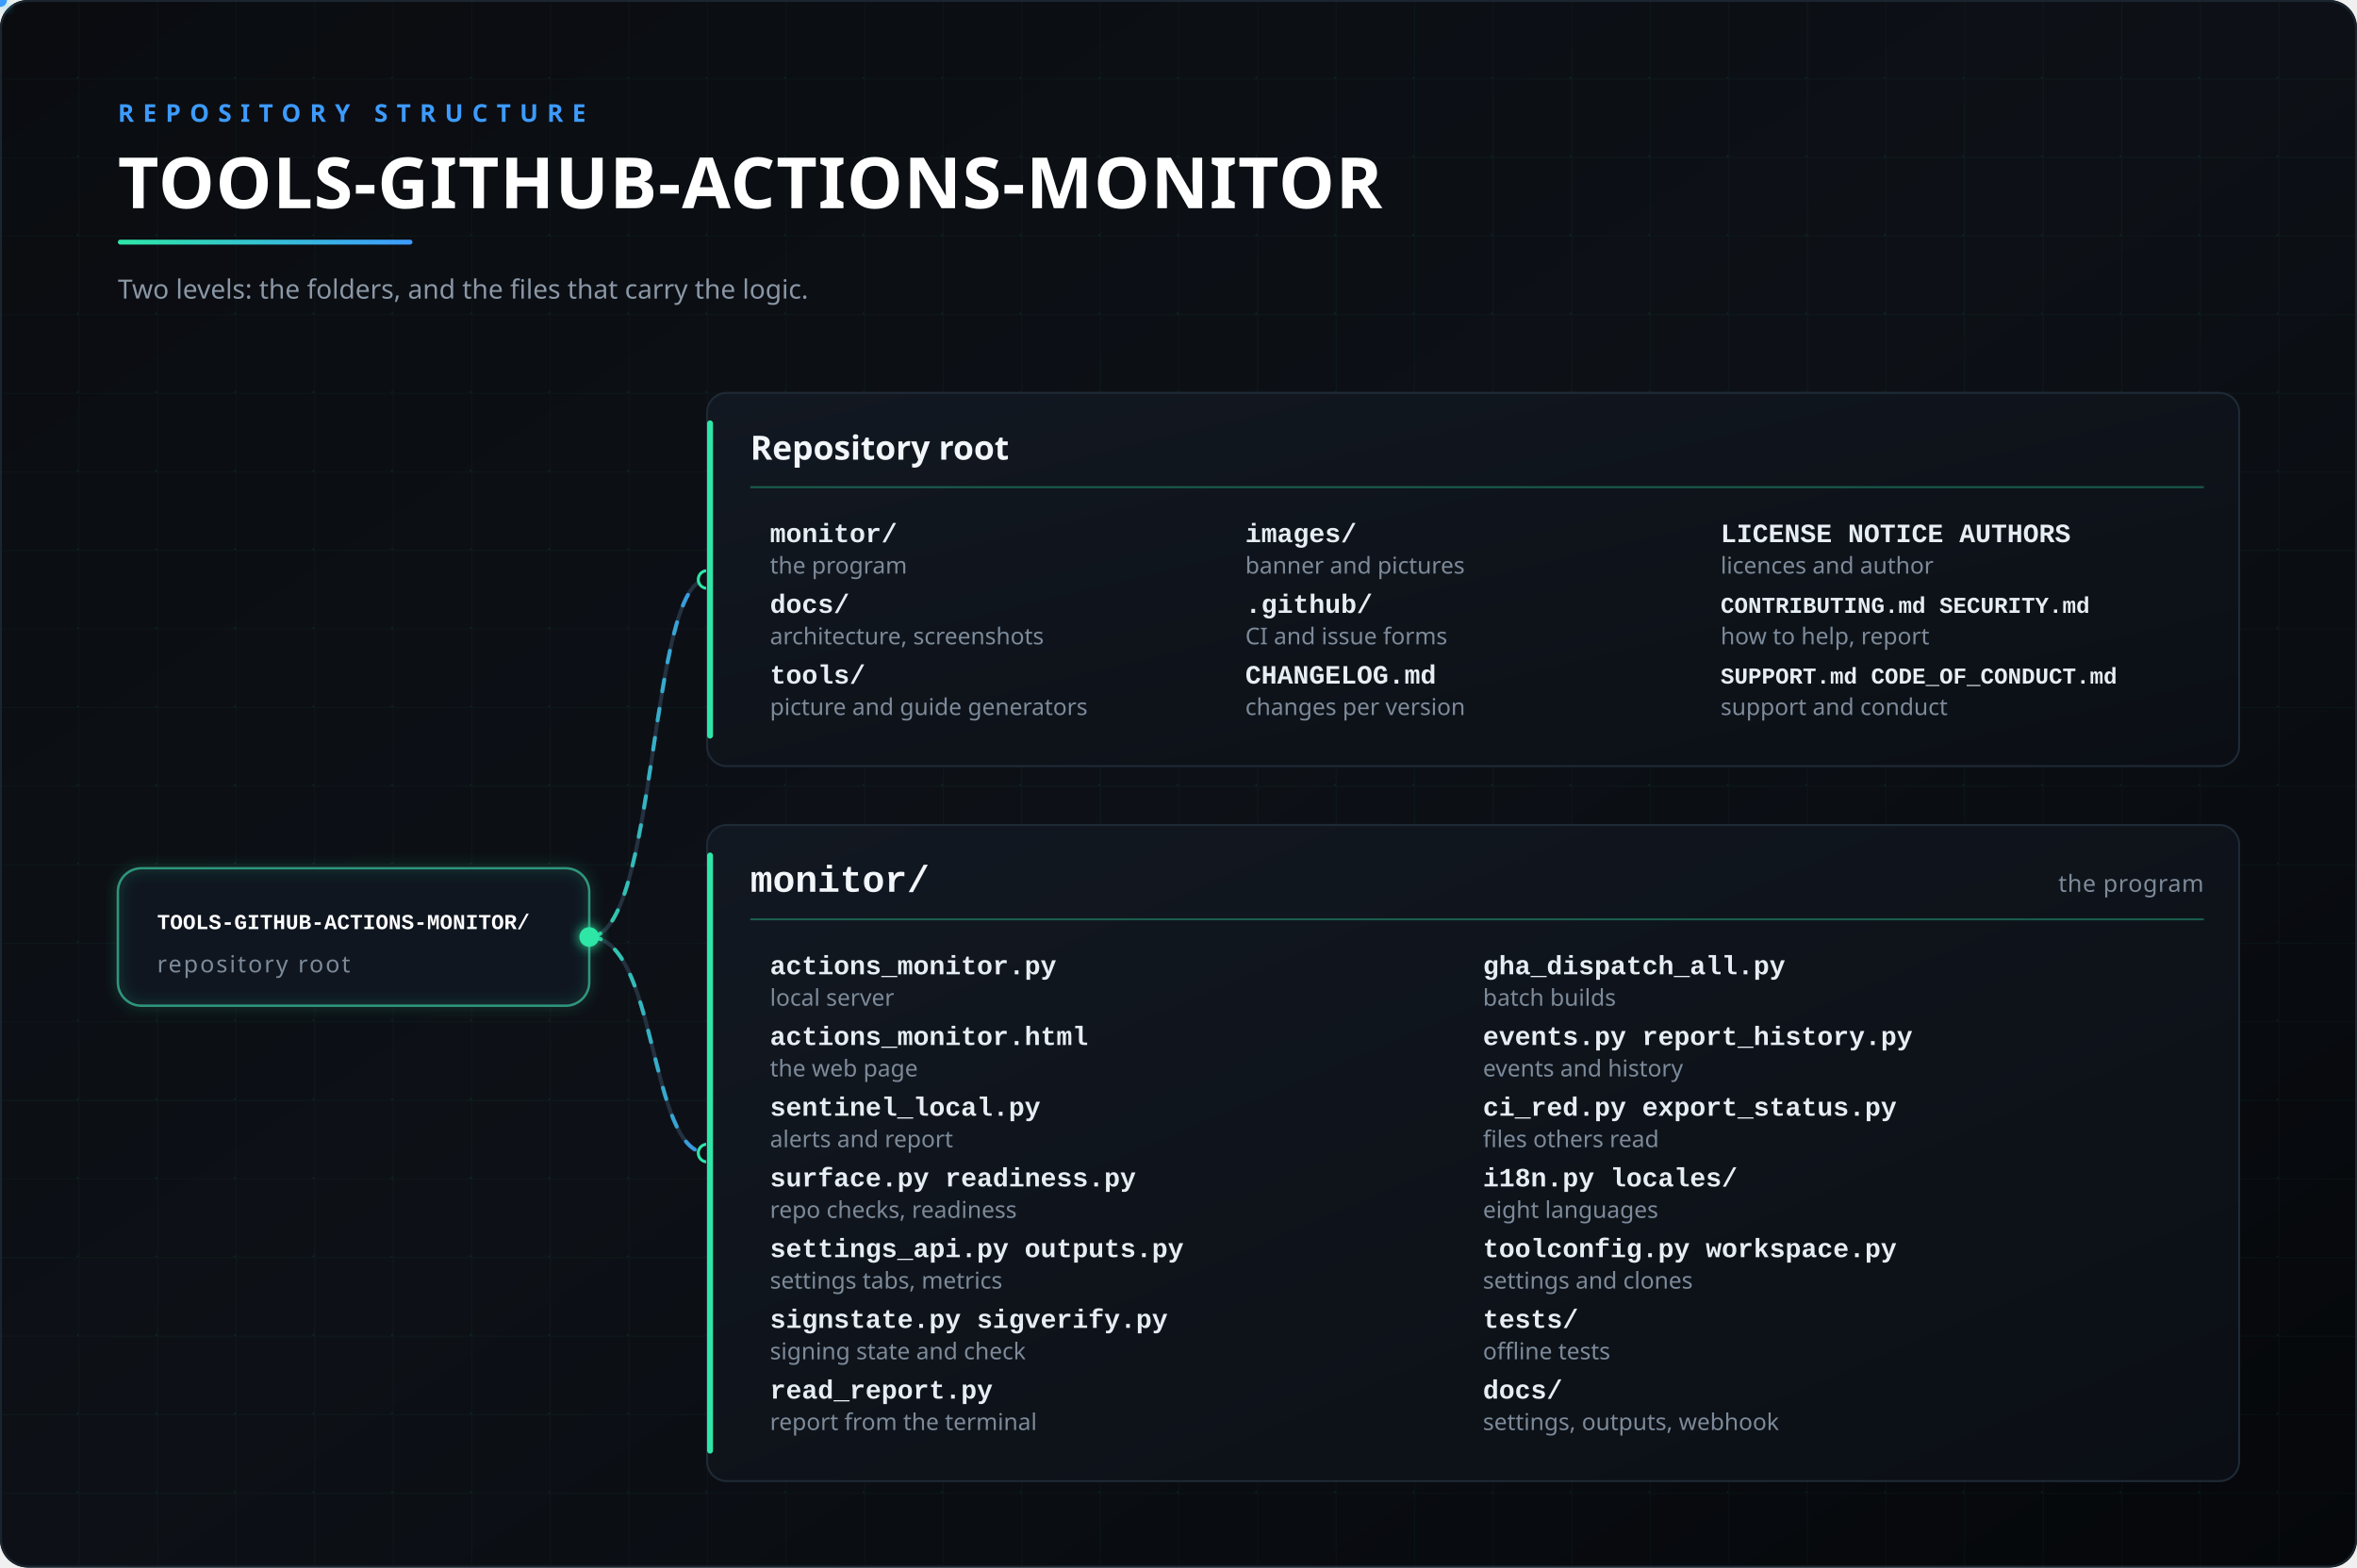
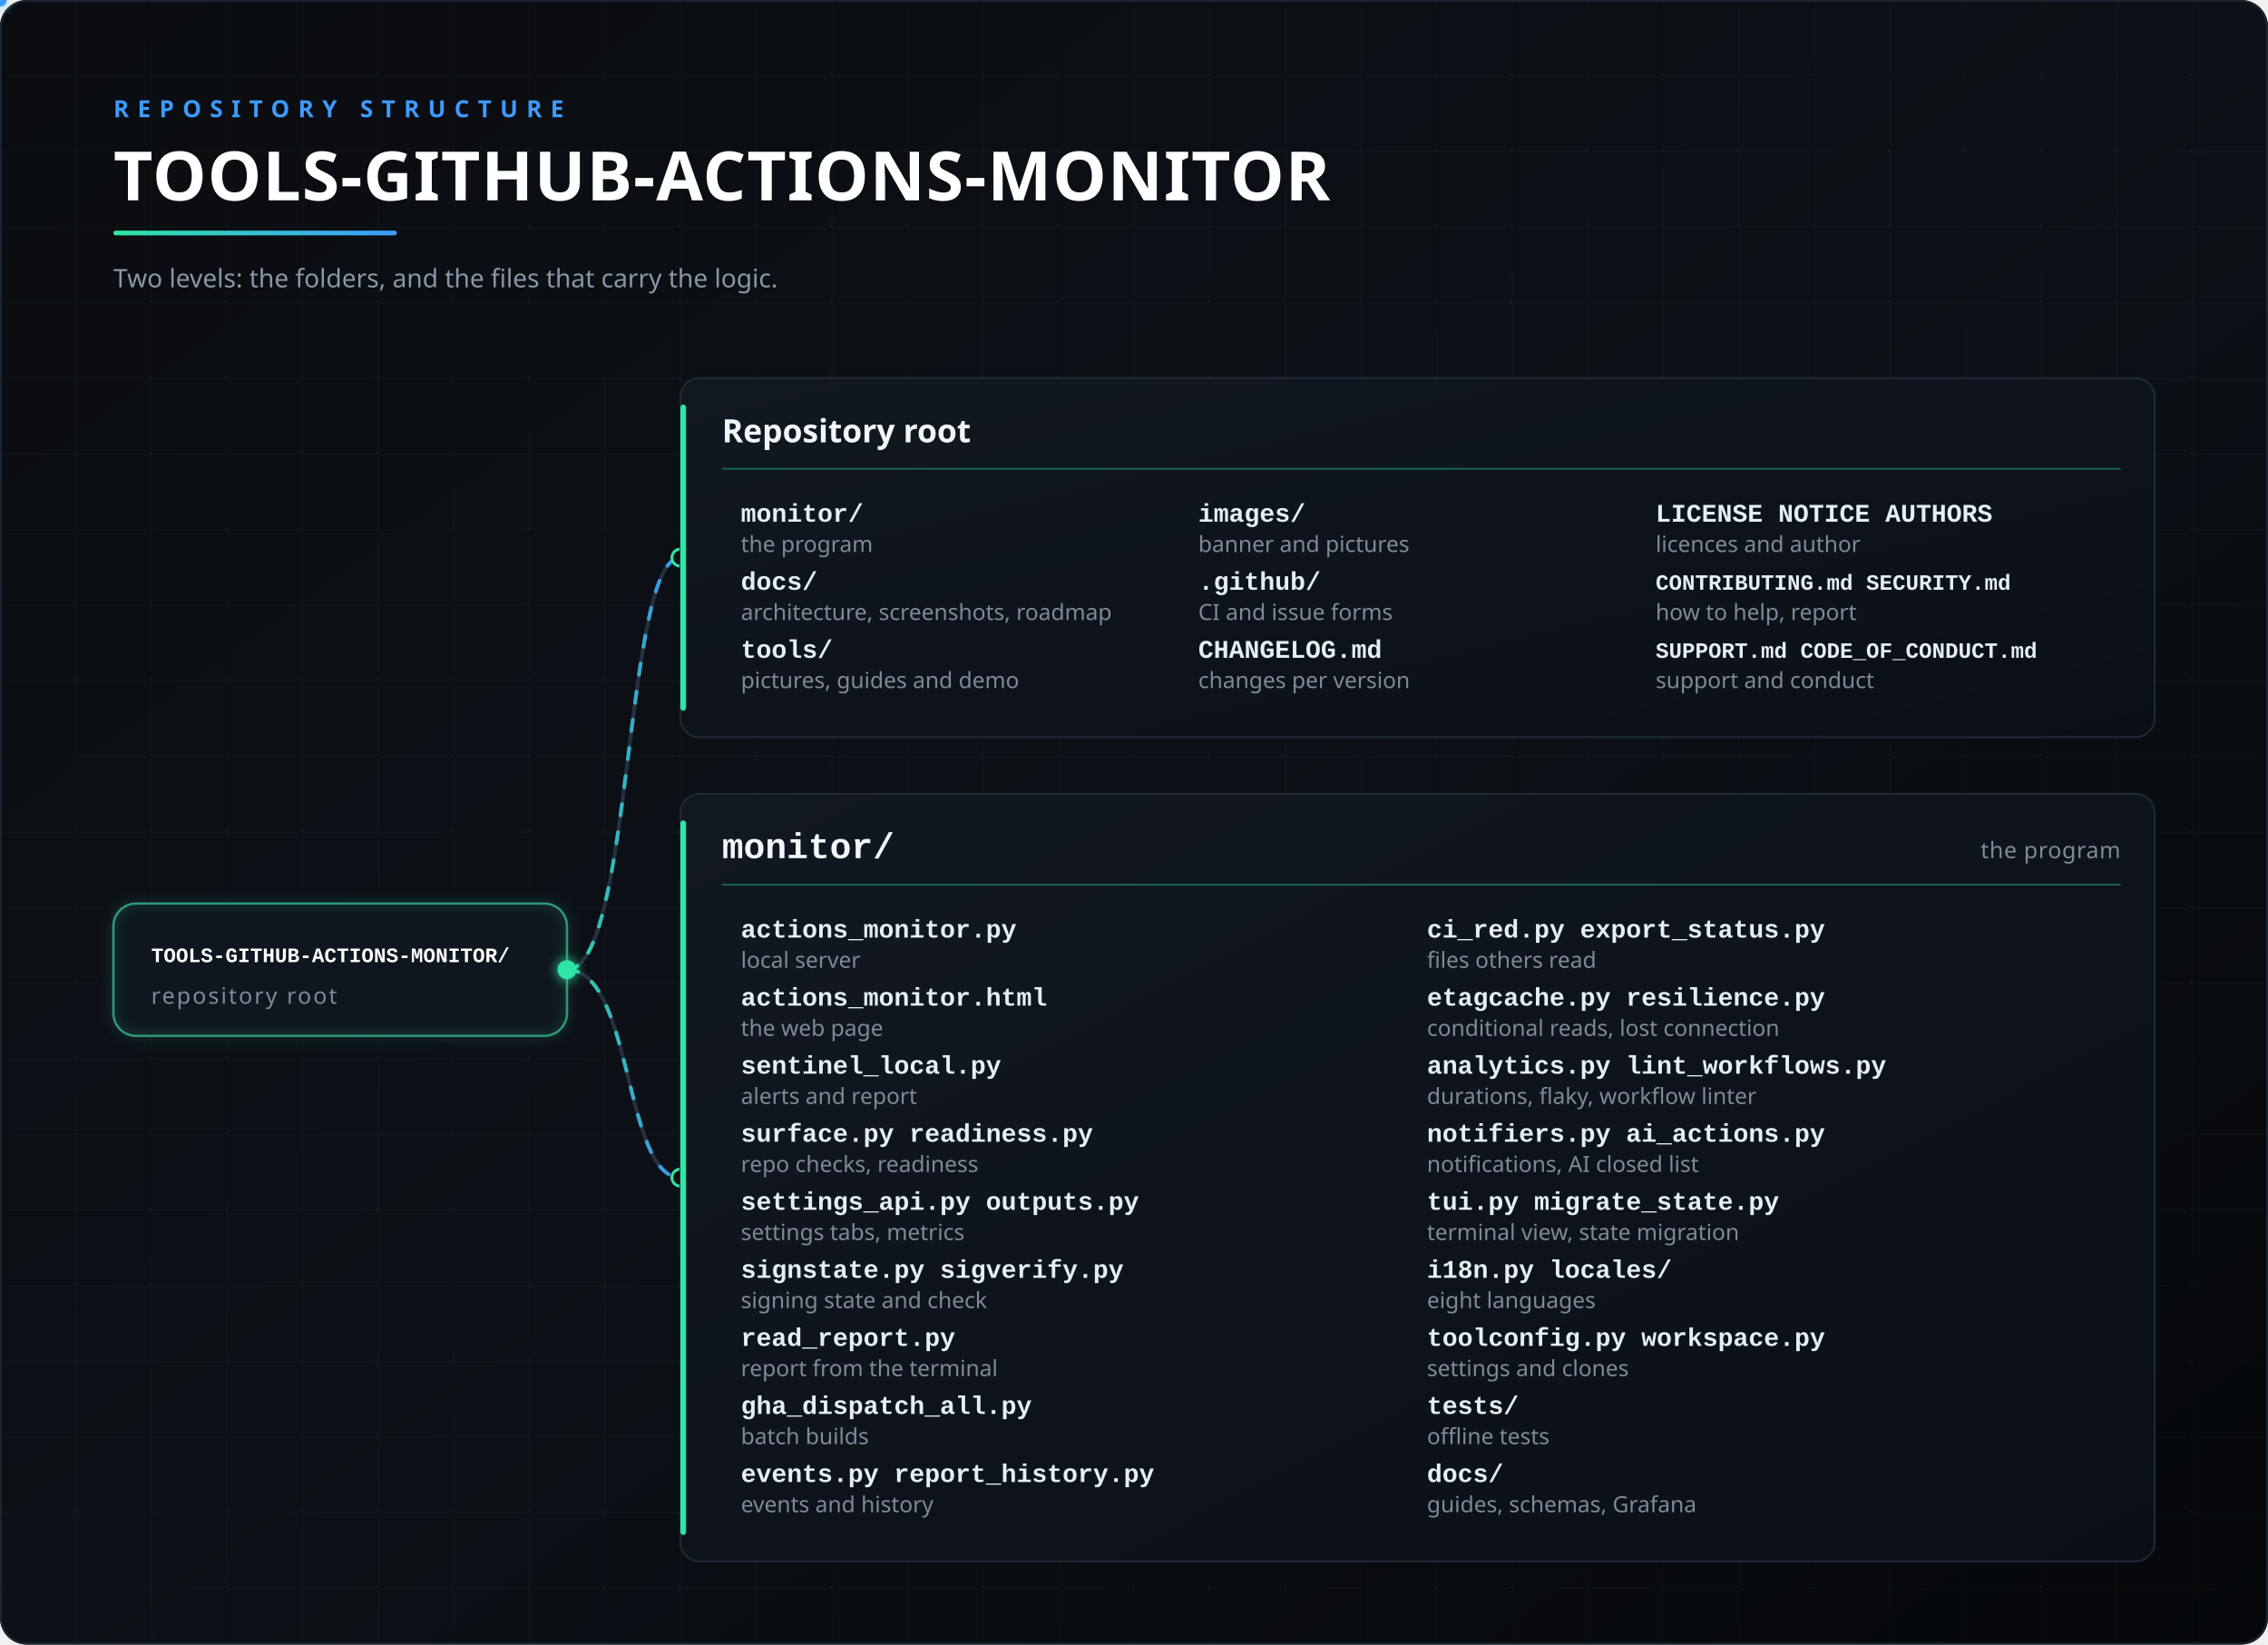
- <svg xmlns="http://www.w3.org/2000/svg" viewBox="0 0 1200 798" width="100%" role="img" aria-labelledby="t d">
+ <svg xmlns="http://www.w3.org/2000/svg" viewBox="0 0 1200 870" width="100%" role="img" aria-labelledby="t d">
  <defs>
    <linearGradient id="bg" x1="0" y1="0" x2="1" y2="1">
      <stop offset="0" stop-color="#0A0C10" />
      <stop offset="0.5" stop-color="#0D1117" />
      <stop offset="1" stop-color="#05070A" />
    </linearGradient>
    <linearGradient id="card" x1="0" y1="0" x2="1" y2="1">
      <stop offset="0" stop-color="#121821" />
      <stop offset="1" stop-color="#0B0F15" />
    </linearGradient>
    <linearGradient id="line" x1="0" y1="0" x2="1" y2="0">
      <stop offset="0" stop-color="#2EE6A6" />
      <stop offset="1" stop-color="#3D9BFF" />
    </linearGradient>
    <filter id="glow" x="-50%" y="-50%" width="200%" height="200%">
      <feGaussianBlur stdDeviation="3" result="b" />
      <feMerge>
        <feMergeNode in="b" />
        <feMergeNode in="SourceGraphic" />
      </feMerge>
    </filter>
    <pattern id="grid" width="40" height="40" patternUnits="userSpaceOnUse">
      <path d="M40 0H0V40" fill="none" stroke="#2EE6A6" stroke-opacity="0.035" />
      <circle cx="40" cy="40" r="1" fill="#2EE6A6" fill-opacity="0.09" />
    </pattern>
  </defs>
-   <rect width="1200" height="798" rx="14" fill="url(#bg)" />
-   <rect width="1200" height="798" rx="14" fill="url(#grid)" />
-   <rect x="0.5" y="0.5" width="1199" height="797" rx="14" fill="none" stroke="#1B2530" />
+   <rect width="1200" height="870" rx="14" fill="url(#bg)" />
+   <rect width="1200" height="870" rx="14" fill="url(#grid)" />
+   <rect x="0.5" y="0.5" width="1199" height="869" rx="14" fill="none" stroke="#1B2530" />
  <text x="60" y="62" font-family="'Segoe UI','Noto Sans','Noto Sans CJK SC','Microsoft YaHei','Yu Gothic','Helvetica Neue',Helvetica,Arial,sans-serif" font-size="12.5" font-weight="600" fill="#3D9BFF" text-anchor="start" letter-spacing="4.5">REPOSITORY STRUCTURE</text>
  <text x="60" y="106" font-family="'Segoe UI','Noto Sans','Noto Sans CJK SC','Microsoft YaHei','Yu Gothic','Helvetica Neue',Helvetica,Arial,sans-serif" font-size="36" font-weight="700" fill="#FFFFFF" text-anchor="start" letter-spacing="0.5">TOOLS-GITHUB-ACTIONS-MONITOR</text>
  <rect x="60" y="122" width="150" height="2.5" rx="1.25" fill="url(#line)">
    <animate attributeName="width" values="40;150;150" keyTimes="0;0.4;1" dur="3s" repeatCount="indefinite" />
  </rect>
  <text x="60" y="152" font-family="'Segoe UI','Noto Sans','Noto Sans CJK SC','Microsoft YaHei','Yu Gothic','Helvetica Neue',Helvetica,Arial,sans-serif" font-size="13.5" font-weight="400" fill="#8A97A6" text-anchor="start">Two levels: the folders, and the files that carry the logic.</text>
-   <path id="c0" d="M300,477 C335,477 330,295 360,295" fill="none" stroke="#243140" stroke-width="2" />
-   <path d="M300,477 C335,477 330,295 360,295" fill="none" stroke="url(#line)" stroke-width="2" stroke-linecap="round" stroke-dasharray="6 9" opacity="0.9">
+   <path id="c0" d="M300,513 C335,513 330,295 360,295" fill="none" stroke="#243140" stroke-width="2" />
+   <path d="M300,513 C335,513 330,295 360,295" fill="none" stroke="url(#line)" stroke-width="2" stroke-linecap="round" stroke-dasharray="6 9" opacity="0.9">
    <animate attributeName="stroke-dashoffset" from="0" to="-30" dur="1.6s" repeatCount="indefinite" />
  </path>
  <circle cx="360" cy="295" r="4.5" fill="#0D1117" stroke="#2EE6A6" stroke-width="1.5" />
-   <path id="c1" d="M300,477 C335,477 330,587 360,587" fill="none" stroke="#243140" stroke-width="2" />
-   <path d="M300,477 C335,477 330,587 360,587" fill="none" stroke="url(#line)" stroke-width="2" stroke-linecap="round" stroke-dasharray="6 9" opacity="0.9">
+   <path id="c1" d="M300,513 C335,513 330,623 360,623" fill="none" stroke="#243140" stroke-width="2" />
+   <path d="M300,513 C335,513 330,623 360,623" fill="none" stroke="url(#line)" stroke-width="2" stroke-linecap="round" stroke-dasharray="6 9" opacity="0.9">
    <animate attributeName="stroke-dashoffset" from="0" to="-30" dur="1.6s" repeatCount="indefinite" />
  </path>
-   <circle cx="360" cy="587" r="4.5" fill="#0D1117" stroke="#2EE6A6" stroke-width="1.5" />
+   <circle cx="360" cy="623" r="4.5" fill="#0D1117" stroke="#2EE6A6" stroke-width="1.5" />
  <circle r="3.5" fill="#2EE6A6" filter="url(#glow)">
    <animateMotion dur="3.4s" repeatCount="indefinite">
      <mpath href="#c0" />
    </animateMotion>
  </circle>
  <circle r="3.5" fill="#3D9BFF" filter="url(#glow)">
    <animateMotion dur="4.2s" repeatCount="indefinite">
      <mpath href="#c1" />
    </animateMotion>
  </circle>
-   <rect x="60" y="442" width="240" height="70" rx="12" fill="#0F1620" stroke="#2A3A4C" stroke-width="1.2" />
-   <rect x="60" y="442" width="240" height="70" rx="12" fill="none" stroke="#2EE6A6" stroke-opacity="0.5" stroke-width="1.2" filter="url(#glow)">
+   <rect x="60" y="478" width="240" height="70" rx="12" fill="#0F1620" stroke="#2A3A4C" stroke-width="1.2" />
+   <rect x="60" y="478" width="240" height="70" rx="12" fill="none" stroke="#2EE6A6" stroke-opacity="0.5" stroke-width="1.2" filter="url(#glow)">
    <animate attributeName="stroke-opacity" values="0.15;0.6;0.15" dur="3.6s" repeatCount="indefinite" />
  </rect>
-   <text x="80" y="473" font-family="'JetBrains Mono','Cascadia Code','SFMono-Regular',Consolas,'Liberation Mono',monospace" font-size="10.9" font-weight="700" fill="#FFFFFF" text-anchor="start">TOOLS-GITHUB-ACTIONS-MONITOR/</text>
-   <text x="80" y="495" font-family="'Segoe UI','Noto Sans','Noto Sans CJK SC','Microsoft YaHei','Yu Gothic','Helvetica Neue',Helvetica,Arial,sans-serif" font-size="12" font-weight="400" fill="#7D8A99" text-anchor="start" letter-spacing="1">repository root</text>
-   <circle cx="300" cy="477" r="5" fill="#2EE6A6" filter="url(#glow)" />
+   <text x="80" y="509" font-family="'JetBrains Mono','Cascadia Code','SFMono-Regular',Consolas,'Liberation Mono',monospace" font-size="10.9" font-weight="700" fill="#FFFFFF" text-anchor="start">TOOLS-GITHUB-ACTIONS-MONITOR/</text>
+   <text x="80" y="531" font-family="'Segoe UI','Noto Sans','Noto Sans CJK SC','Microsoft YaHei','Yu Gothic','Helvetica Neue',Helvetica,Arial,sans-serif" font-size="12" font-weight="400" fill="#7D8A99" text-anchor="start" letter-spacing="1">repository root</text>
+   <circle cx="300" cy="513" r="5" fill="#2EE6A6" filter="url(#glow)" />
  <rect x="360" y="200" width="780" height="190" rx="10" fill="url(#card)" stroke="#1E2A36" stroke-width="1" />
  <rect x="360" y="214" width="3" height="162" rx="1.5" fill="#2EE6A6">
    <animate attributeName="opacity" values="0.55;1;0.55" dur="4s" begin="0s" repeatCount="indefinite" />
  </rect>
  <text x="382" y="234" font-family="'Segoe UI','Noto Sans','Noto Sans CJK SC','Microsoft YaHei','Yu Gothic','Helvetica Neue',Helvetica,Arial,sans-serif" font-size="17" font-weight="700" fill="#F2F6FA" text-anchor="start">Repository root</text>
  <line x1="382" y1="248" x2="1122" y2="248" stroke="#2EE6A6" stroke-opacity="0.35" stroke-width="1" />
  <text x="392" y="276" font-family="'JetBrains Mono','Cascadia Code','SFMono-Regular',Consolas,'Liberation Mono',monospace" font-size="13.5" font-weight="600" fill="#E6EDF3" text-anchor="start">monitor/</text>
  <text x="392" y="292" font-family="'Segoe UI','Noto Sans','Noto Sans CJK SC','Microsoft YaHei','Yu Gothic','Helvetica Neue',Helvetica,Arial,sans-serif" font-size="11.8" font-weight="400" fill="#7D8A99" text-anchor="start">the program</text>
  <text x="392" y="312" font-family="'JetBrains Mono','Cascadia Code','SFMono-Regular',Consolas,'Liberation Mono',monospace" font-size="13.5" font-weight="600" fill="#E6EDF3" text-anchor="start">docs/</text>
-   <text x="392" y="328" font-family="'Segoe UI','Noto Sans','Noto Sans CJK SC','Microsoft YaHei','Yu Gothic','Helvetica Neue',Helvetica,Arial,sans-serif" font-size="11.8" font-weight="400" fill="#7D8A99" text-anchor="start">architecture, screenshots</text>
+   <text x="392" y="328" font-family="'Segoe UI','Noto Sans','Noto Sans CJK SC','Microsoft YaHei','Yu Gothic','Helvetica Neue',Helvetica,Arial,sans-serif" font-size="11.8" font-weight="400" fill="#7D8A99" text-anchor="start">architecture, screenshots, roadmap</text>
  <text x="392" y="348" font-family="'JetBrains Mono','Cascadia Code','SFMono-Regular',Consolas,'Liberation Mono',monospace" font-size="13.5" font-weight="600" fill="#E6EDF3" text-anchor="start">tools/</text>
-   <text x="392" y="364" font-family="'Segoe UI','Noto Sans','Noto Sans CJK SC','Microsoft YaHei','Yu Gothic','Helvetica Neue',Helvetica,Arial,sans-serif" font-size="11.8" font-weight="400" fill="#7D8A99" text-anchor="start">picture and guide generators</text>
+   <text x="392" y="364" font-family="'Segoe UI','Noto Sans','Noto Sans CJK SC','Microsoft YaHei','Yu Gothic','Helvetica Neue',Helvetica,Arial,sans-serif" font-size="11.8" font-weight="400" fill="#7D8A99" text-anchor="start">pictures, guides and demo</text>
  <text x="634" y="276" font-family="'JetBrains Mono','Cascadia Code','SFMono-Regular',Consolas,'Liberation Mono',monospace" font-size="13.5" font-weight="600" fill="#E6EDF3" text-anchor="start">images/</text>
  <text x="634" y="292" font-family="'Segoe UI','Noto Sans','Noto Sans CJK SC','Microsoft YaHei','Yu Gothic','Helvetica Neue',Helvetica,Arial,sans-serif" font-size="11.8" font-weight="400" fill="#7D8A99" text-anchor="start">banner and pictures</text>
  <text x="634" y="312" font-family="'JetBrains Mono','Cascadia Code','SFMono-Regular',Consolas,'Liberation Mono',monospace" font-size="13.5" font-weight="600" fill="#E6EDF3" text-anchor="start">.github/</text>
  <text x="634" y="328" font-family="'Segoe UI','Noto Sans','Noto Sans CJK SC','Microsoft YaHei','Yu Gothic','Helvetica Neue',Helvetica,Arial,sans-serif" font-size="11.8" font-weight="400" fill="#7D8A99" text-anchor="start">CI and issue forms</text>
  <text x="634" y="348" font-family="'JetBrains Mono','Cascadia Code','SFMono-Regular',Consolas,'Liberation Mono',monospace" font-size="13.5" font-weight="600" fill="#E6EDF3" text-anchor="start">CHANGELOG.md</text>
  <text x="634" y="364" font-family="'Segoe UI','Noto Sans','Noto Sans CJK SC','Microsoft YaHei','Yu Gothic','Helvetica Neue',Helvetica,Arial,sans-serif" font-size="11.8" font-weight="400" fill="#7D8A99" text-anchor="start">changes per version</text>
  <text x="876" y="276" font-family="'JetBrains Mono','Cascadia Code','SFMono-Regular',Consolas,'Liberation Mono',monospace" font-size="13.5" font-weight="600" fill="#E6EDF3" text-anchor="start">LICENSE  NOTICE  AUTHORS</text>
  <text x="876" y="292" font-family="'Segoe UI','Noto Sans','Noto Sans CJK SC','Microsoft YaHei','Yu Gothic','Helvetica Neue',Helvetica,Arial,sans-serif" font-size="11.8" font-weight="400" fill="#7D8A99" text-anchor="start">licences and author</text>
  <text x="876" y="312" font-family="'JetBrains Mono','Cascadia Code','SFMono-Regular',Consolas,'Liberation Mono',monospace" font-size="11.6" font-weight="600" fill="#E6EDF3" text-anchor="start">CONTRIBUTING.md  SECURITY.md</text>
  <text x="876" y="328" font-family="'Segoe UI','Noto Sans','Noto Sans CJK SC','Microsoft YaHei','Yu Gothic','Helvetica Neue',Helvetica,Arial,sans-serif" font-size="11.8" font-weight="400" fill="#7D8A99" text-anchor="start">how to help, report</text>
  <text x="876" y="348" font-family="'JetBrains Mono','Cascadia Code','SFMono-Regular',Consolas,'Liberation Mono',monospace" font-size="11.6" font-weight="600" fill="#E6EDF3" text-anchor="start">SUPPORT.md  CODE_OF_CONDUCT.md</text>
  <text x="876" y="364" font-family="'Segoe UI','Noto Sans','Noto Sans CJK SC','Microsoft YaHei','Yu Gothic','Helvetica Neue',Helvetica,Arial,sans-serif" font-size="11.8" font-weight="400" fill="#7D8A99" text-anchor="start">support and conduct</text>
-   <rect x="360" y="420" width="780" height="334" rx="10" fill="url(#card)" stroke="#1E2A36" stroke-width="1" />
-   <rect x="360" y="434" width="3" height="306" rx="1.5" fill="#2EE6A6">
+   <rect x="360" y="420" width="780" height="406" rx="10" fill="url(#card)" stroke="#1E2A36" stroke-width="1" />
+   <rect x="360" y="434" width="3" height="378" rx="1.5" fill="#2EE6A6">
    <animate attributeName="opacity" values="0.55;1;0.55" dur="4s" begin="0.6s" repeatCount="indefinite" />
  </rect>
  <text x="382" y="454" font-family="'JetBrains Mono','Cascadia Code','SFMono-Regular',Consolas,'Liberation Mono',monospace" font-size="19" font-weight="700" fill="#F2F6FA" text-anchor="start">monitor/</text>
  <text x="1122" y="454" font-family="'Segoe UI','Noto Sans','Noto Sans CJK SC','Microsoft YaHei','Yu Gothic','Helvetica Neue',Helvetica,Arial,sans-serif" font-size="12" font-weight="400" fill="#7D8A99" text-anchor="end" letter-spacing="0.3">the program</text>
  <line x1="382" y1="468" x2="1122" y2="468" stroke="#2EE6A6" stroke-opacity="0.35" stroke-width="1" />
  <text x="392" y="496" font-family="'JetBrains Mono','Cascadia Code','SFMono-Regular',Consolas,'Liberation Mono',monospace" font-size="13.5" font-weight="600" fill="#E6EDF3" text-anchor="start">actions_monitor.py</text>
  <text x="392" y="512" font-family="'Segoe UI','Noto Sans','Noto Sans CJK SC','Microsoft YaHei','Yu Gothic','Helvetica Neue',Helvetica,Arial,sans-serif" font-size="11.8" font-weight="400" fill="#7D8A99" text-anchor="start">local server</text>
  <text x="392" y="532" font-family="'JetBrains Mono','Cascadia Code','SFMono-Regular',Consolas,'Liberation Mono',monospace" font-size="13.5" font-weight="600" fill="#E6EDF3" text-anchor="start">actions_monitor.html</text>
  <text x="392" y="548" font-family="'Segoe UI','Noto Sans','Noto Sans CJK SC','Microsoft YaHei','Yu Gothic','Helvetica Neue',Helvetica,Arial,sans-serif" font-size="11.8" font-weight="400" fill="#7D8A99" text-anchor="start">the web page</text>
  <text x="392" y="568" font-family="'JetBrains Mono','Cascadia Code','SFMono-Regular',Consolas,'Liberation Mono',monospace" font-size="13.5" font-weight="600" fill="#E6EDF3" text-anchor="start">sentinel_local.py</text>
  <text x="392" y="584" font-family="'Segoe UI','Noto Sans','Noto Sans CJK SC','Microsoft YaHei','Yu Gothic','Helvetica Neue',Helvetica,Arial,sans-serif" font-size="11.8" font-weight="400" fill="#7D8A99" text-anchor="start">alerts and report</text>
  <text x="392" y="604" font-family="'JetBrains Mono','Cascadia Code','SFMono-Regular',Consolas,'Liberation Mono',monospace" font-size="13.5" font-weight="600" fill="#E6EDF3" text-anchor="start">surface.py  readiness.py</text>
  <text x="392" y="620" font-family="'Segoe UI','Noto Sans','Noto Sans CJK SC','Microsoft YaHei','Yu Gothic','Helvetica Neue',Helvetica,Arial,sans-serif" font-size="11.8" font-weight="400" fill="#7D8A99" text-anchor="start">repo checks, readiness</text>
  <text x="392" y="640" font-family="'JetBrains Mono','Cascadia Code','SFMono-Regular',Consolas,'Liberation Mono',monospace" font-size="13.5" font-weight="600" fill="#E6EDF3" text-anchor="start">settings_api.py  outputs.py</text>
  <text x="392" y="656" font-family="'Segoe UI','Noto Sans','Noto Sans CJK SC','Microsoft YaHei','Yu Gothic','Helvetica Neue',Helvetica,Arial,sans-serif" font-size="11.8" font-weight="400" fill="#7D8A99" text-anchor="start">settings tabs, metrics</text>
  <text x="392" y="676" font-family="'JetBrains Mono','Cascadia Code','SFMono-Regular',Consolas,'Liberation Mono',monospace" font-size="13.5" font-weight="600" fill="#E6EDF3" text-anchor="start">signstate.py  sigverify.py</text>
  <text x="392" y="692" font-family="'Segoe UI','Noto Sans','Noto Sans CJK SC','Microsoft YaHei','Yu Gothic','Helvetica Neue',Helvetica,Arial,sans-serif" font-size="11.8" font-weight="400" fill="#7D8A99" text-anchor="start">signing state and check</text>
  <text x="392" y="712" font-family="'JetBrains Mono','Cascadia Code','SFMono-Regular',Consolas,'Liberation Mono',monospace" font-size="13.5" font-weight="600" fill="#E6EDF3" text-anchor="start">read_report.py</text>
  <text x="392" y="728" font-family="'Segoe UI','Noto Sans','Noto Sans CJK SC','Microsoft YaHei','Yu Gothic','Helvetica Neue',Helvetica,Arial,sans-serif" font-size="11.8" font-weight="400" fill="#7D8A99" text-anchor="start">report from the terminal</text>
-   <text x="755" y="496" font-family="'JetBrains Mono','Cascadia Code','SFMono-Regular',Consolas,'Liberation Mono',monospace" font-size="13.5" font-weight="600" fill="#E6EDF3" text-anchor="start">gha_dispatch_all.py</text>
-   <text x="755" y="512" font-family="'Segoe UI','Noto Sans','Noto Sans CJK SC','Microsoft YaHei','Yu Gothic','Helvetica Neue',Helvetica,Arial,sans-serif" font-size="11.8" font-weight="400" fill="#7D8A99" text-anchor="start">batch builds</text>
-   <text x="755" y="532" font-family="'JetBrains Mono','Cascadia Code','SFMono-Regular',Consolas,'Liberation Mono',monospace" font-size="13.5" font-weight="600" fill="#E6EDF3" text-anchor="start">events.py  report_history.py</text>
-   <text x="755" y="548" font-family="'Segoe UI','Noto Sans','Noto Sans CJK SC','Microsoft YaHei','Yu Gothic','Helvetica Neue',Helvetica,Arial,sans-serif" font-size="11.8" font-weight="400" fill="#7D8A99" text-anchor="start">events and history</text>
-   <text x="755" y="568" font-family="'JetBrains Mono','Cascadia Code','SFMono-Regular',Consolas,'Liberation Mono',monospace" font-size="13.5" font-weight="600" fill="#E6EDF3" text-anchor="start">ci_red.py  export_status.py</text>
-   <text x="755" y="584" font-family="'Segoe UI','Noto Sans','Noto Sans CJK SC','Microsoft YaHei','Yu Gothic','Helvetica Neue',Helvetica,Arial,sans-serif" font-size="11.8" font-weight="400" fill="#7D8A99" text-anchor="start">files others read</text>
-   <text x="755" y="604" font-family="'JetBrains Mono','Cascadia Code','SFMono-Regular',Consolas,'Liberation Mono',monospace" font-size="13.5" font-weight="600" fill="#E6EDF3" text-anchor="start">i18n.py  locales/</text>
-   <text x="755" y="620" font-family="'Segoe UI','Noto Sans','Noto Sans CJK SC','Microsoft YaHei','Yu Gothic','Helvetica Neue',Helvetica,Arial,sans-serif" font-size="11.8" font-weight="400" fill="#7D8A99" text-anchor="start">eight languages</text>
-   <text x="755" y="640" font-family="'JetBrains Mono','Cascadia Code','SFMono-Regular',Consolas,'Liberation Mono',monospace" font-size="13.5" font-weight="600" fill="#E6EDF3" text-anchor="start">toolconfig.py  workspace.py</text>
-   <text x="755" y="656" font-family="'Segoe UI','Noto Sans','Noto Sans CJK SC','Microsoft YaHei','Yu Gothic','Helvetica Neue',Helvetica,Arial,sans-serif" font-size="11.8" font-weight="400" fill="#7D8A99" text-anchor="start">settings and clones</text>
-   <text x="755" y="676" font-family="'JetBrains Mono','Cascadia Code','SFMono-Regular',Consolas,'Liberation Mono',monospace" font-size="13.5" font-weight="600" fill="#E6EDF3" text-anchor="start">tests/</text>
-   <text x="755" y="692" font-family="'Segoe UI','Noto Sans','Noto Sans CJK SC','Microsoft YaHei','Yu Gothic','Helvetica Neue',Helvetica,Arial,sans-serif" font-size="11.8" font-weight="400" fill="#7D8A99" text-anchor="start">offline tests</text>
-   <text x="755" y="712" font-family="'JetBrains Mono','Cascadia Code','SFMono-Regular',Consolas,'Liberation Mono',monospace" font-size="13.5" font-weight="600" fill="#E6EDF3" text-anchor="start">docs/</text>
-   <text x="755" y="728" font-family="'Segoe UI','Noto Sans','Noto Sans CJK SC','Microsoft YaHei','Yu Gothic','Helvetica Neue',Helvetica,Arial,sans-serif" font-size="11.8" font-weight="400" fill="#7D8A99" text-anchor="start">settings, outputs, webhook</text>
+   <text x="392" y="748" font-family="'JetBrains Mono','Cascadia Code','SFMono-Regular',Consolas,'Liberation Mono',monospace" font-size="13.5" font-weight="600" fill="#E6EDF3" text-anchor="start">gha_dispatch_all.py</text>
+   <text x="392" y="764" font-family="'Segoe UI','Noto Sans','Noto Sans CJK SC','Microsoft YaHei','Yu Gothic','Helvetica Neue',Helvetica,Arial,sans-serif" font-size="11.8" font-weight="400" fill="#7D8A99" text-anchor="start">batch builds</text>
+   <text x="392" y="784" font-family="'JetBrains Mono','Cascadia Code','SFMono-Regular',Consolas,'Liberation Mono',monospace" font-size="13.5" font-weight="600" fill="#E6EDF3" text-anchor="start">events.py  report_history.py</text>
+   <text x="392" y="800" font-family="'Segoe UI','Noto Sans','Noto Sans CJK SC','Microsoft YaHei','Yu Gothic','Helvetica Neue',Helvetica,Arial,sans-serif" font-size="11.8" font-weight="400" fill="#7D8A99" text-anchor="start">events and history</text>
+   <text x="755" y="496" font-family="'JetBrains Mono','Cascadia Code','SFMono-Regular',Consolas,'Liberation Mono',monospace" font-size="13.5" font-weight="600" fill="#E6EDF3" text-anchor="start">ci_red.py  export_status.py</text>
+   <text x="755" y="512" font-family="'Segoe UI','Noto Sans','Noto Sans CJK SC','Microsoft YaHei','Yu Gothic','Helvetica Neue',Helvetica,Arial,sans-serif" font-size="11.8" font-weight="400" fill="#7D8A99" text-anchor="start">files others read</text>
+   <text x="755" y="532" font-family="'JetBrains Mono','Cascadia Code','SFMono-Regular',Consolas,'Liberation Mono',monospace" font-size="13.5" font-weight="600" fill="#E6EDF3" text-anchor="start">etagcache.py  resilience.py</text>
+   <text x="755" y="548" font-family="'Segoe UI','Noto Sans','Noto Sans CJK SC','Microsoft YaHei','Yu Gothic','Helvetica Neue',Helvetica,Arial,sans-serif" font-size="11.8" font-weight="400" fill="#7D8A99" text-anchor="start">conditional reads, lost connection</text>
+   <text x="755" y="568" font-family="'JetBrains Mono','Cascadia Code','SFMono-Regular',Consolas,'Liberation Mono',monospace" font-size="13.5" font-weight="600" fill="#E6EDF3" text-anchor="start">analytics.py  lint_workflows.py</text>
+   <text x="755" y="584" font-family="'Segoe UI','Noto Sans','Noto Sans CJK SC','Microsoft YaHei','Yu Gothic','Helvetica Neue',Helvetica,Arial,sans-serif" font-size="11.8" font-weight="400" fill="#7D8A99" text-anchor="start">durations, flaky, workflow linter</text>
+   <text x="755" y="604" font-family="'JetBrains Mono','Cascadia Code','SFMono-Regular',Consolas,'Liberation Mono',monospace" font-size="13.5" font-weight="600" fill="#E6EDF3" text-anchor="start">notifiers.py  ai_actions.py</text>
+   <text x="755" y="620" font-family="'Segoe UI','Noto Sans','Noto Sans CJK SC','Microsoft YaHei','Yu Gothic','Helvetica Neue',Helvetica,Arial,sans-serif" font-size="11.8" font-weight="400" fill="#7D8A99" text-anchor="start">notifications, AI closed list</text>
+   <text x="755" y="640" font-family="'JetBrains Mono','Cascadia Code','SFMono-Regular',Consolas,'Liberation Mono',monospace" font-size="13.5" font-weight="600" fill="#E6EDF3" text-anchor="start">tui.py  migrate_state.py</text>
+   <text x="755" y="656" font-family="'Segoe UI','Noto Sans','Noto Sans CJK SC','Microsoft YaHei','Yu Gothic','Helvetica Neue',Helvetica,Arial,sans-serif" font-size="11.8" font-weight="400" fill="#7D8A99" text-anchor="start">terminal view, state migration</text>
+   <text x="755" y="676" font-family="'JetBrains Mono','Cascadia Code','SFMono-Regular',Consolas,'Liberation Mono',monospace" font-size="13.5" font-weight="600" fill="#E6EDF3" text-anchor="start">i18n.py  locales/</text>
+   <text x="755" y="692" font-family="'Segoe UI','Noto Sans','Noto Sans CJK SC','Microsoft YaHei','Yu Gothic','Helvetica Neue',Helvetica,Arial,sans-serif" font-size="11.8" font-weight="400" fill="#7D8A99" text-anchor="start">eight languages</text>
+   <text x="755" y="712" font-family="'JetBrains Mono','Cascadia Code','SFMono-Regular',Consolas,'Liberation Mono',monospace" font-size="13.5" font-weight="600" fill="#E6EDF3" text-anchor="start">toolconfig.py  workspace.py</text>
+   <text x="755" y="728" font-family="'Segoe UI','Noto Sans','Noto Sans CJK SC','Microsoft YaHei','Yu Gothic','Helvetica Neue',Helvetica,Arial,sans-serif" font-size="11.8" font-weight="400" fill="#7D8A99" text-anchor="start">settings and clones</text>
+   <text x="755" y="748" font-family="'JetBrains Mono','Cascadia Code','SFMono-Regular',Consolas,'Liberation Mono',monospace" font-size="13.5" font-weight="600" fill="#E6EDF3" text-anchor="start">tests/</text>
+   <text x="755" y="764" font-family="'Segoe UI','Noto Sans','Noto Sans CJK SC','Microsoft YaHei','Yu Gothic','Helvetica Neue',Helvetica,Arial,sans-serif" font-size="11.8" font-weight="400" fill="#7D8A99" text-anchor="start">offline tests</text>
+   <text x="755" y="784" font-family="'JetBrains Mono','Cascadia Code','SFMono-Regular',Consolas,'Liberation Mono',monospace" font-size="13.5" font-weight="600" fill="#E6EDF3" text-anchor="start">docs/</text>
+   <text x="755" y="800" font-family="'Segoe UI','Noto Sans','Noto Sans CJK SC','Microsoft YaHei','Yu Gothic','Helvetica Neue',Helvetica,Arial,sans-serif" font-size="11.8" font-weight="400" fill="#7D8A99" text-anchor="start">guides, schemas, Grafana</text>
</svg>
